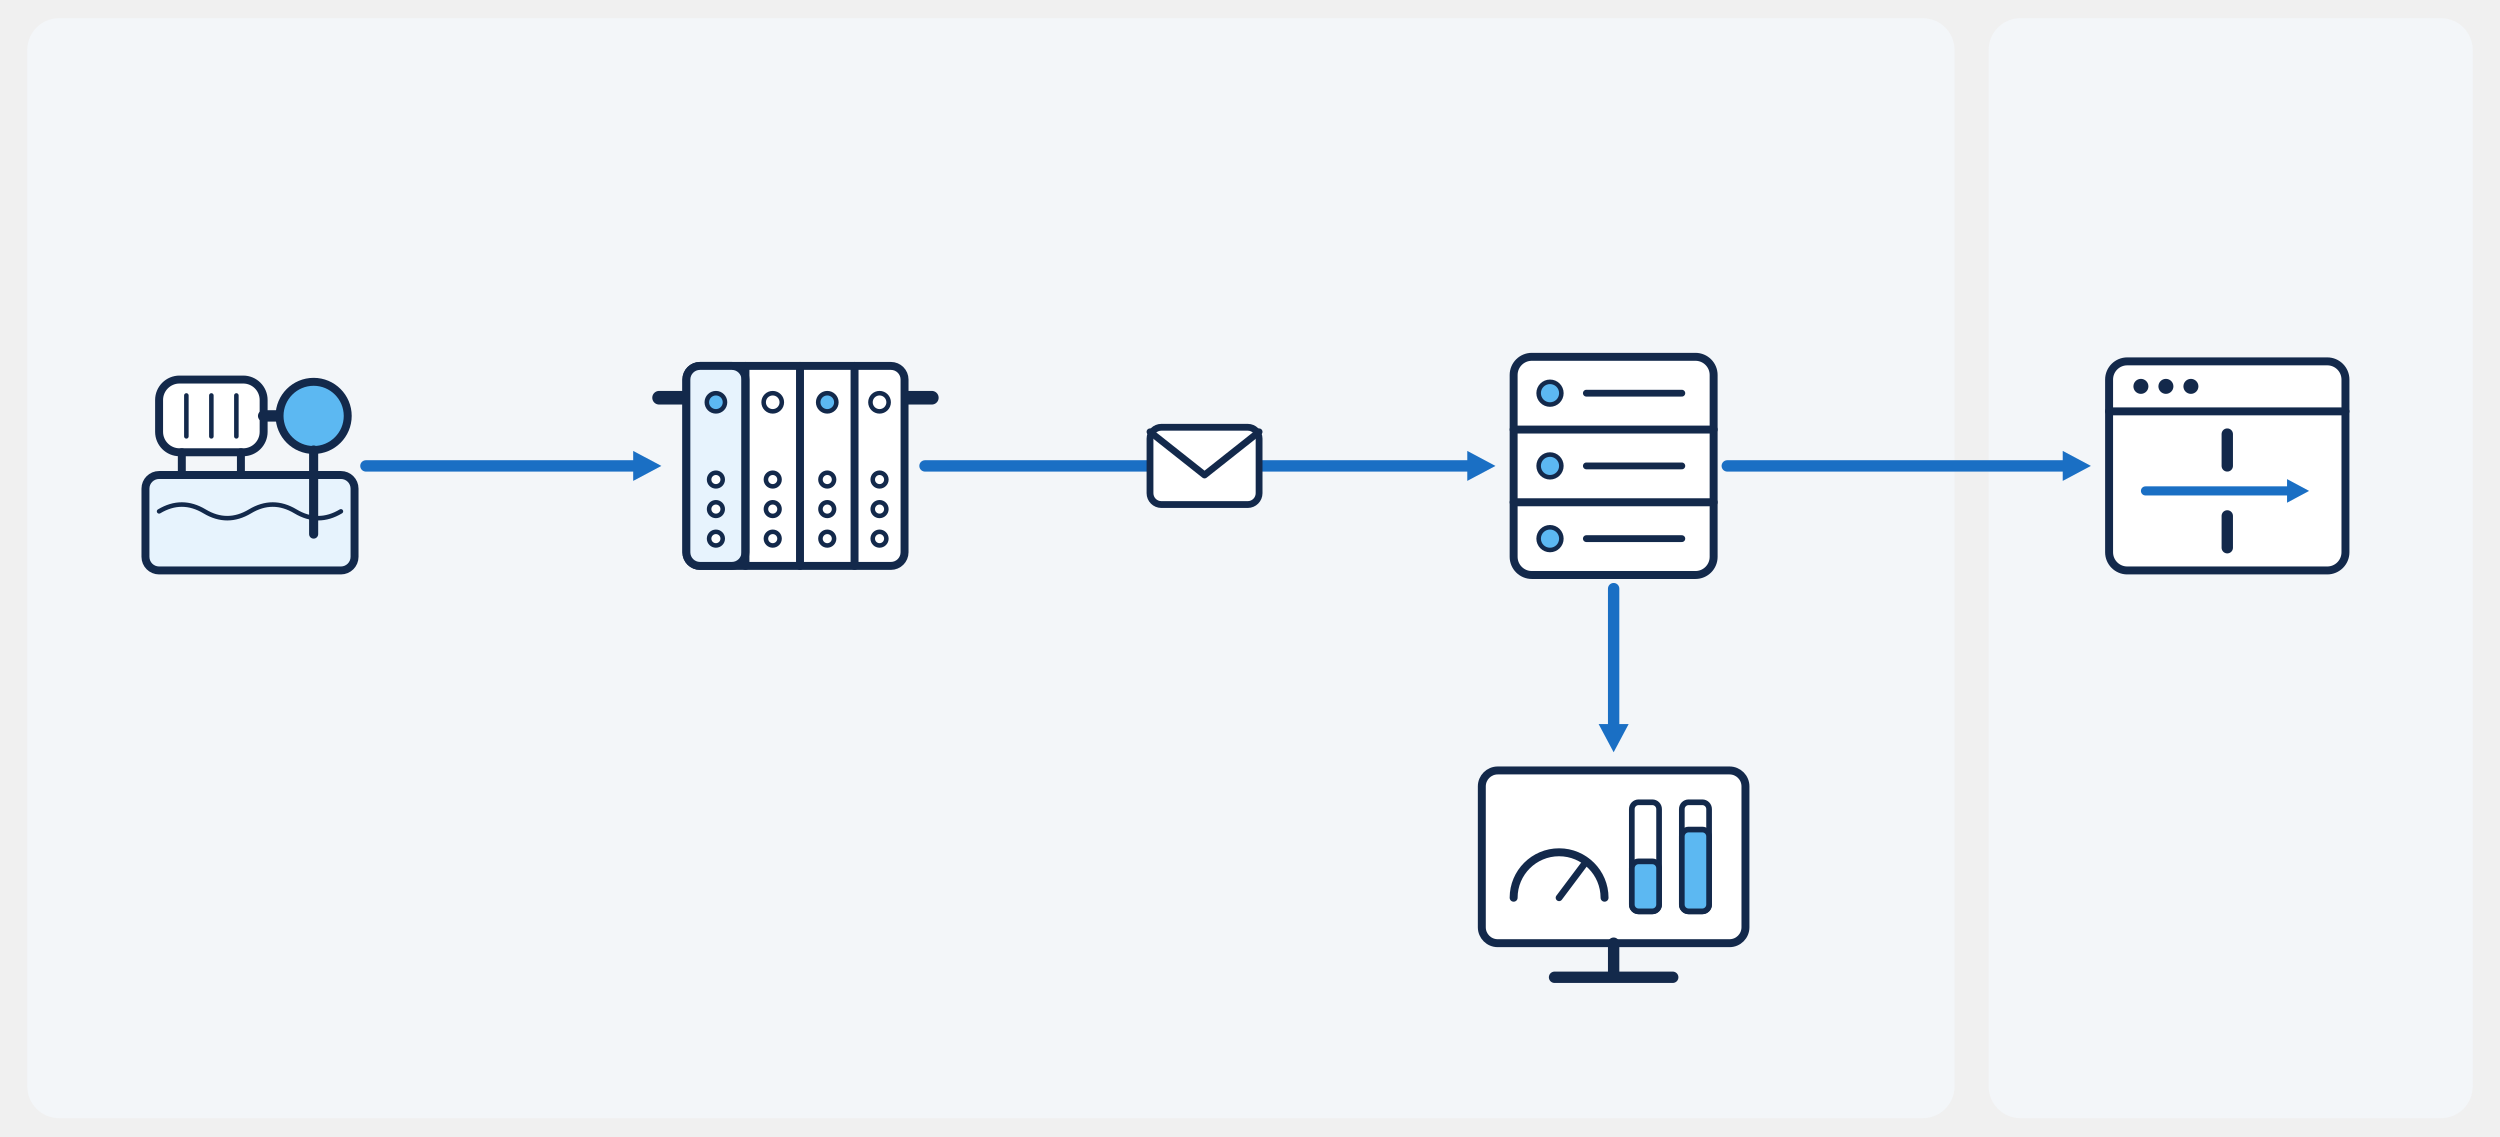
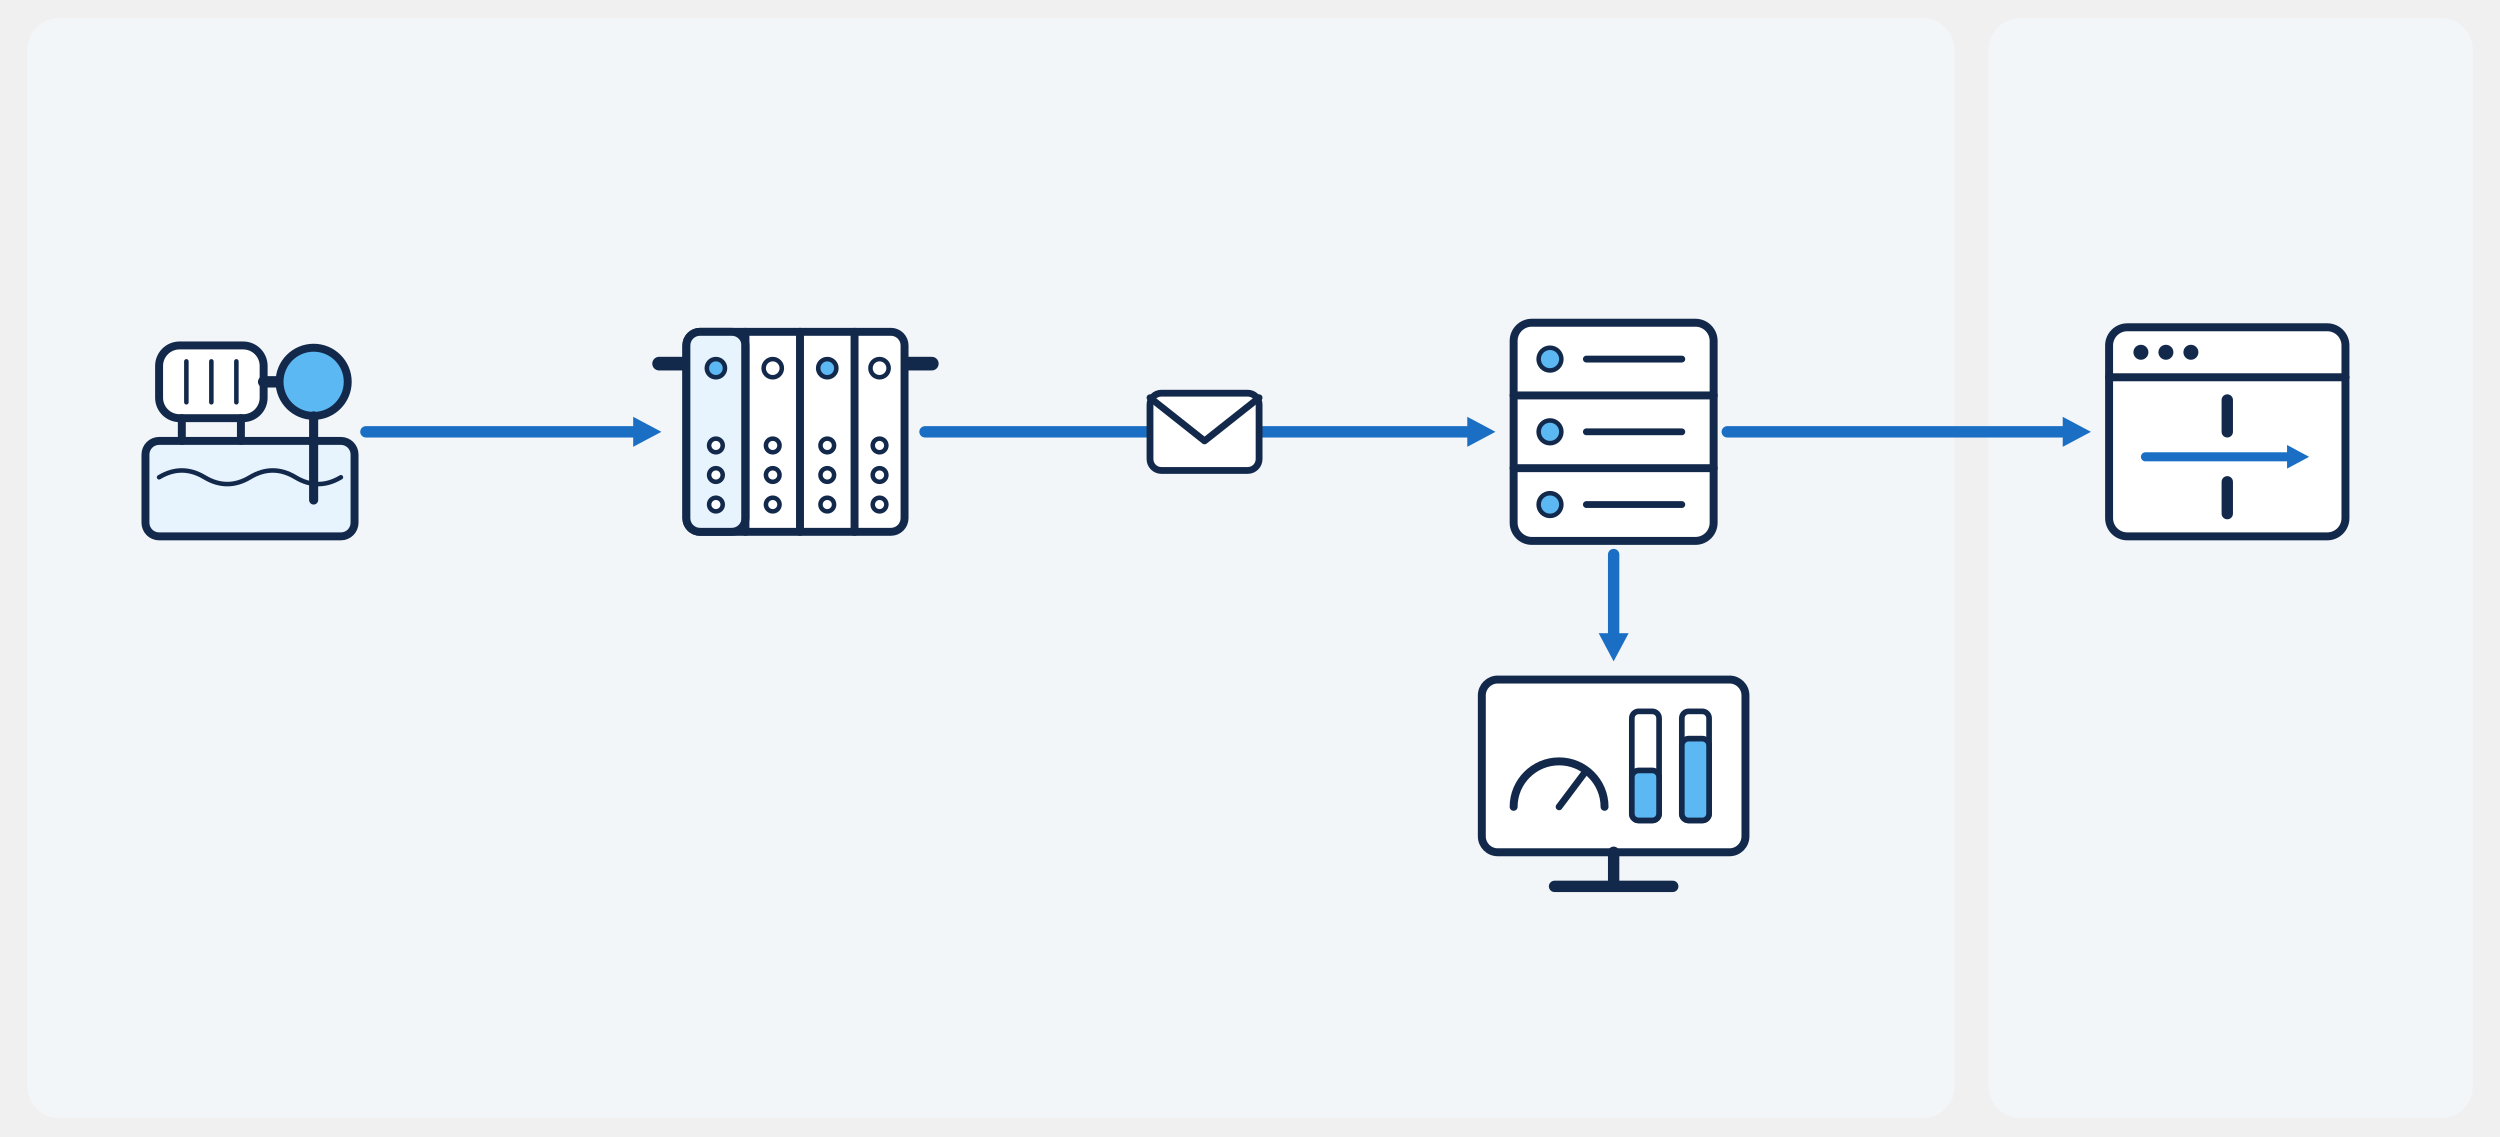
<svg xmlns="http://www.w3.org/2000/svg" viewBox="0 0 1100 500" width="1100" height="500">
  <rect x="12" y="8" width="848" height="484" rx="14" ry="14" fill="#F3F6F9" stroke="none" stroke-width="0" stroke-linecap="round" stroke-linejoin="round" />
  <rect x="875" y="8" width="213" height="484" rx="14" ry="14" fill="#F3F6F9" stroke="none" stroke-width="0" stroke-linecap="round" stroke-linejoin="round" />
-   <path d="M 161.0,205.0 L 281.2,205.0" stroke="#1A6FC4" stroke-width="5" fill="none" stroke-linecap="round" stroke-linejoin="round" />
-   <polygon points="291.0,205.0 278.6,211.6 278.6,198.4" fill="#1A6FC4" stroke="none" stroke-width="0" stroke-linecap="round" stroke-linejoin="round" />
-   <path d="M 407.0,205.0 L 648.2,205.0" stroke="#1A6FC4" stroke-width="5" fill="none" stroke-linecap="round" stroke-linejoin="round" />
-   <polygon points="658.0,205.0 645.6,211.6 645.6,198.4" fill="#1A6FC4" stroke="none" stroke-width="0" stroke-linecap="round" stroke-linejoin="round" />
-   <path d="M 760.0,205.0 L 910.2,205.0" stroke="#1A6FC4" stroke-width="5" fill="none" stroke-linecap="round" stroke-linejoin="round" />
-   <polygon points="920.0,205.0 907.6,211.6 907.6,198.4" fill="#1A6FC4" stroke="none" stroke-width="0" stroke-linecap="round" stroke-linejoin="round" />
-   <path d="M 710.0,259.0 L 710.0,321.2" stroke="#1A6FC4" stroke-width="5" fill="none" stroke-linecap="round" stroke-linejoin="round" />
-   <polygon points="710.0,331.0 703.4,318.6 716.6,318.6" fill="#1A6FC4" stroke="none" stroke-width="0" stroke-linecap="round" stroke-linejoin="round" />
-   <rect x="64" y="209" width="92" height="42" rx="6" ry="6" fill="#E7F3FD" stroke="#13294B" stroke-width="3.5" stroke-linecap="round" stroke-linejoin="round" />
-   <path d="M 70,225 q 10,-6 20,0 t 20,0 t 20,0 t 20,0" stroke="#13294B" stroke-width="2" fill="none" stroke-linecap="round" stroke-linejoin="round" />
-   <rect x="70" y="167" width="46" height="32" rx="9" ry="9" fill="#FFFFFF" stroke="#13294B" stroke-width="3.5" stroke-linecap="round" stroke-linejoin="round" />
-   <line x1="82" y1="174" x2="82" y2="192" stroke="#13294B" stroke-width="2" fill="none" stroke-linecap="round" stroke-linejoin="round" />
-   <line x1="93" y1="174" x2="93" y2="192" stroke="#13294B" stroke-width="2" fill="none" stroke-linecap="round" stroke-linejoin="round" />
-   <line x1="104" y1="174" x2="104" y2="192" stroke="#13294B" stroke-width="2" fill="none" stroke-linecap="round" stroke-linejoin="round" />
-   <line x1="116" y1="183" x2="124" y2="183" stroke="#13294B" stroke-width="5" fill="none" stroke-linecap="round" stroke-linejoin="round" />
-   <circle cx="138" cy="183" r="15" fill="#5CB8F2" stroke="#13294B" stroke-width="3.5" stroke-linecap="round" stroke-linejoin="round" />
-   <line x1="138" y1="198" x2="138" y2="235" stroke="#13294B" stroke-width="4" fill="none" stroke-linecap="round" stroke-linejoin="round" />
-   <line x1="80" y1="199" x2="80" y2="209" stroke="#13294B" stroke-width="3.5" fill="none" stroke-linecap="round" stroke-linejoin="round" />
-   <line x1="106" y1="199" x2="106" y2="209" stroke="#13294B" stroke-width="3.5" fill="none" stroke-linecap="round" stroke-linejoin="round" />
-   <line x1="290" y1="175" x2="410" y2="175" stroke="#13294B" stroke-width="6" fill="none" stroke-linecap="round" stroke-linejoin="round" />
-   <rect x="302" y="161" width="96" height="88" rx="6" ry="6" fill="#FFFFFF" stroke="#13294B" stroke-width="3.5" stroke-linecap="round" stroke-linejoin="round" />
-   <rect x="302" y="161" width="26" height="88" rx="6" ry="6" fill="#E7F3FD" stroke="#13294B" stroke-width="3.5" stroke-linecap="round" stroke-linejoin="round" />
-   <line x1="328" y1="161" x2="328" y2="249" stroke="#13294B" stroke-width="3.5" fill="none" stroke-linecap="round" stroke-linejoin="round" />
-   <line x1="352" y1="161" x2="352" y2="249" stroke="#13294B" stroke-width="3.5" fill="none" stroke-linecap="round" stroke-linejoin="round" />
-   <line x1="376" y1="161" x2="376" y2="249" stroke="#13294B" stroke-width="3.5" fill="none" stroke-linecap="round" stroke-linejoin="round" />
-   <circle cx="315" cy="177" r="4" fill="#5CB8F2" stroke="#13294B" stroke-width="2" stroke-linecap="round" stroke-linejoin="round" />
-   <circle cx="315" cy="211" r="3" fill="#FFFFFF" stroke="#13294B" stroke-width="2" stroke-linecap="round" stroke-linejoin="round" />
-   <circle cx="315" cy="224" r="3" fill="#FFFFFF" stroke="#13294B" stroke-width="2" stroke-linecap="round" stroke-linejoin="round" />
-   <circle cx="315" cy="237" r="3" fill="#FFFFFF" stroke="#13294B" stroke-width="2" stroke-linecap="round" stroke-linejoin="round" />
-   <circle cx="340" cy="177" r="4" fill="#FFFFFF" stroke="#13294B" stroke-width="2" stroke-linecap="round" stroke-linejoin="round" />
-   <circle cx="340" cy="211" r="3" fill="#FFFFFF" stroke="#13294B" stroke-width="2" stroke-linecap="round" stroke-linejoin="round" />
-   <circle cx="340" cy="224" r="3" fill="#FFFFFF" stroke="#13294B" stroke-width="2" stroke-linecap="round" stroke-linejoin="round" />
-   <circle cx="340" cy="237" r="3" fill="#FFFFFF" stroke="#13294B" stroke-width="2" stroke-linecap="round" stroke-linejoin="round" />
-   <circle cx="364" cy="177" r="4" fill="#5CB8F2" stroke="#13294B" stroke-width="2" stroke-linecap="round" stroke-linejoin="round" />
-   <circle cx="364" cy="211" r="3" fill="#FFFFFF" stroke="#13294B" stroke-width="2" stroke-linecap="round" stroke-linejoin="round" />
-   <circle cx="364" cy="224" r="3" fill="#FFFFFF" stroke="#13294B" stroke-width="2" stroke-linecap="round" stroke-linejoin="round" />
-   <circle cx="364" cy="237" r="3" fill="#FFFFFF" stroke="#13294B" stroke-width="2" stroke-linecap="round" stroke-linejoin="round" />
-   <circle cx="387" cy="177" r="4" fill="#FFFFFF" stroke="#13294B" stroke-width="2" stroke-linecap="round" stroke-linejoin="round" />
-   <circle cx="387" cy="211" r="3" fill="#FFFFFF" stroke="#13294B" stroke-width="2" stroke-linecap="round" stroke-linejoin="round" />
-   <circle cx="387" cy="224" r="3" fill="#FFFFFF" stroke="#13294B" stroke-width="2" stroke-linecap="round" stroke-linejoin="round" />
-   <circle cx="387" cy="237" r="3" fill="#FFFFFF" stroke="#13294B" stroke-width="2" stroke-linecap="round" stroke-linejoin="round" />
-   <rect x="506" y="188" width="48" height="34" rx="5" ry="5" fill="#FFFFFF" stroke="#13294B" stroke-width="3" stroke-linecap="round" stroke-linejoin="round" />
-   <path d="M 506,190 L 530,209 L 554,190" stroke="#13294B" stroke-width="3" fill="none" stroke-linecap="round" stroke-linejoin="round" />
-   <rect x="666" y="157" width="88" height="96" rx="8" ry="8" fill="#FFFFFF" stroke="#13294B" stroke-width="3.5" stroke-linecap="round" stroke-linejoin="round" />
-   <line x1="666" y1="189" x2="754" y2="189" stroke="#13294B" stroke-width="3.5" fill="none" stroke-linecap="round" stroke-linejoin="round" />
-   <line x1="666" y1="221" x2="754" y2="221" stroke="#13294B" stroke-width="3.5" fill="none" stroke-linecap="round" stroke-linejoin="round" />
-   <circle cx="682" cy="173" r="5" fill="#5CB8F2" stroke="#13294B" stroke-width="2" stroke-linecap="round" stroke-linejoin="round" />
-   <line x1="698" y1="173" x2="740" y2="173" stroke="#13294B" stroke-width="3" fill="none" stroke-linecap="round" stroke-linejoin="round" />
-   <circle cx="682" cy="205" r="5" fill="#5CB8F2" stroke="#13294B" stroke-width="2" stroke-linecap="round" stroke-linejoin="round" />
-   <line x1="698" y1="205" x2="740" y2="205" stroke="#13294B" stroke-width="3" fill="none" stroke-linecap="round" stroke-linejoin="round" />
-   <circle cx="682" cy="237" r="5" fill="#5CB8F2" stroke="#13294B" stroke-width="2" stroke-linecap="round" stroke-linejoin="round" />
-   <line x1="698" y1="237" x2="740" y2="237" stroke="#13294B" stroke-width="3" fill="none" stroke-linecap="round" stroke-linejoin="round" />
-   <rect x="652" y="339" width="116" height="76" rx="7" ry="7" fill="#FFFFFF" stroke="#13294B" stroke-width="3.5" stroke-linecap="round" stroke-linejoin="round" />
-   <line x1="710" y1="415" x2="710" y2="429" stroke="#13294B" stroke-width="5" fill="none" stroke-linecap="round" stroke-linejoin="round" />
-   <line x1="684" y1="430" x2="736" y2="430" stroke="#13294B" stroke-width="5" fill="none" stroke-linecap="round" stroke-linejoin="round" />
-   <path d="M 666,395 A 20 20 0 0 1 706,395" stroke="#13294B" stroke-width="3.5" fill="none" stroke-linecap="round" stroke-linejoin="round" />
-   <line x1="686" y1="395" x2="698" y2="379" stroke="#13294B" stroke-width="3" fill="none" stroke-linecap="round" stroke-linejoin="round" />
-   <rect x="718" y="353" width="12" height="48" rx="3" ry="3" fill="#FFFFFF" stroke="#13294B" stroke-width="2.5" stroke-linecap="round" stroke-linejoin="round" />
-   <rect x="718" y="379" width="12" height="22" rx="3" ry="3" fill="#5CB8F2" stroke="#13294B" stroke-width="2.5" stroke-linecap="round" stroke-linejoin="round" />
-   <rect x="740" y="353" width="12" height="48" rx="3" ry="3" fill="#FFFFFF" stroke="#13294B" stroke-width="2.5" stroke-linecap="round" stroke-linejoin="round" />
-   <rect x="740" y="365" width="12" height="36" rx="3" ry="3" fill="#5CB8F2" stroke="#13294B" stroke-width="2.5" stroke-linecap="round" stroke-linejoin="round" />
-   <rect x="928" y="159" width="104" height="92" rx="8" ry="8" fill="#FFFFFF" stroke="#13294B" stroke-width="3.5" stroke-linecap="round" stroke-linejoin="round" />
-   <line x1="928" y1="181" x2="1032" y2="181" stroke="#13294B" stroke-width="3.5" fill="none" stroke-linecap="round" stroke-linejoin="round" />
-   <circle cx="942" cy="170" r="2.8" fill="#13294B" stroke="#13294B" stroke-width="1" stroke-linecap="round" stroke-linejoin="round" />
-   <circle cx="953" cy="170" r="2.8" fill="#13294B" stroke="#13294B" stroke-width="1" stroke-linecap="round" stroke-linejoin="round" />
-   <circle cx="964" cy="170" r="2.8" fill="#13294B" stroke="#13294B" stroke-width="1" stroke-linecap="round" stroke-linejoin="round" />
-   <line x1="980" y1="191" x2="980" y2="205" stroke="#13294B" stroke-width="5" fill="none" stroke-linecap="round" stroke-linejoin="round" />
-   <line x1="980" y1="227" x2="980" y2="241" stroke="#13294B" stroke-width="5" fill="none" stroke-linecap="round" stroke-linejoin="round" />
-   <path d="M 944.0,216.0 L 1008.3,216.0" stroke="#1A6FC4" stroke-width="4" fill="none" stroke-linecap="round" stroke-linejoin="round" />
-   <polygon points="1016.0,216.0 1006.3,221.2 1006.3,210.8" fill="#1A6FC4" stroke="none" stroke-width="0" stroke-linecap="round" stroke-linejoin="round" />
+   <path d="M 161.0,190.0 L 281.2,190.0" stroke="#1A6FC4" stroke-width="5" fill="none" stroke-linecap="round" stroke-linejoin="round" />
+   <polygon points="291.0,190.0 278.6,196.6 278.6,183.4" fill="#1A6FC4" stroke="none" stroke-width="0" stroke-linecap="round" stroke-linejoin="round" />
+   <path d="M 407.0,190.0 L 648.2,190.0" stroke="#1A6FC4" stroke-width="5" fill="none" stroke-linecap="round" stroke-linejoin="round" />
+   <polygon points="658.0,190.0 645.6,196.6 645.6,183.4" fill="#1A6FC4" stroke="none" stroke-width="0" stroke-linecap="round" stroke-linejoin="round" />
+   <path d="M 760.0,190.0 L 910.2,190.0" stroke="#1A6FC4" stroke-width="5" fill="none" stroke-linecap="round" stroke-linejoin="round" />
+   <polygon points="920.0,190.0 907.6,196.6 907.6,183.4" fill="#1A6FC4" stroke="none" stroke-width="0" stroke-linecap="round" stroke-linejoin="round" />
+   <path d="M 710.0,244.0 L 710.0,281.2" stroke="#1A6FC4" stroke-width="5" fill="none" stroke-linecap="round" stroke-linejoin="round" />
+   <polygon points="710.0,291.0 703.4,278.6 716.6,278.6" fill="#1A6FC4" stroke="none" stroke-width="0" stroke-linecap="round" stroke-linejoin="round" />
+   <rect x="64" y="194" width="92" height="42" rx="6" ry="6" fill="#E7F3FD" stroke="#13294B" stroke-width="3.5" stroke-linecap="round" stroke-linejoin="round" />
+   <path d="M 70,210 q 10,-6 20,0 t 20,0 t 20,0 t 20,0" stroke="#13294B" stroke-width="2" fill="none" stroke-linecap="round" stroke-linejoin="round" />
+   <rect x="70" y="152" width="46" height="32" rx="9" ry="9" fill="#FFFFFF" stroke="#13294B" stroke-width="3.5" stroke-linecap="round" stroke-linejoin="round" />
+   <line x1="82" y1="159" x2="82" y2="177" stroke="#13294B" stroke-width="2" fill="none" stroke-linecap="round" stroke-linejoin="round" />
+   <line x1="93" y1="159" x2="93" y2="177" stroke="#13294B" stroke-width="2" fill="none" stroke-linecap="round" stroke-linejoin="round" />
+   <line x1="104" y1="159" x2="104" y2="177" stroke="#13294B" stroke-width="2" fill="none" stroke-linecap="round" stroke-linejoin="round" />
+   <line x1="116" y1="168" x2="124" y2="168" stroke="#13294B" stroke-width="5" fill="none" stroke-linecap="round" stroke-linejoin="round" />
+   <circle cx="138" cy="168" r="15" fill="#5CB8F2" stroke="#13294B" stroke-width="3.5" stroke-linecap="round" stroke-linejoin="round" />
+   <line x1="138" y1="183" x2="138" y2="220" stroke="#13294B" stroke-width="4" fill="none" stroke-linecap="round" stroke-linejoin="round" />
+   <line x1="80" y1="184" x2="80" y2="194" stroke="#13294B" stroke-width="3.5" fill="none" stroke-linecap="round" stroke-linejoin="round" />
+   <line x1="106" y1="184" x2="106" y2="194" stroke="#13294B" stroke-width="3.5" fill="none" stroke-linecap="round" stroke-linejoin="round" />
+   <line x1="290" y1="160" x2="410" y2="160" stroke="#13294B" stroke-width="6" fill="none" stroke-linecap="round" stroke-linejoin="round" />
+   <rect x="302" y="146" width="96" height="88" rx="6" ry="6" fill="#FFFFFF" stroke="#13294B" stroke-width="3.5" stroke-linecap="round" stroke-linejoin="round" />
+   <rect x="302" y="146" width="26" height="88" rx="6" ry="6" fill="#E7F3FD" stroke="#13294B" stroke-width="3.5" stroke-linecap="round" stroke-linejoin="round" />
+   <line x1="328" y1="146" x2="328" y2="234" stroke="#13294B" stroke-width="3.5" fill="none" stroke-linecap="round" stroke-linejoin="round" />
+   <line x1="352" y1="146" x2="352" y2="234" stroke="#13294B" stroke-width="3.5" fill="none" stroke-linecap="round" stroke-linejoin="round" />
+   <line x1="376" y1="146" x2="376" y2="234" stroke="#13294B" stroke-width="3.5" fill="none" stroke-linecap="round" stroke-linejoin="round" />
+   <circle cx="315" cy="162" r="4" fill="#5CB8F2" stroke="#13294B" stroke-width="2" stroke-linecap="round" stroke-linejoin="round" />
+   <circle cx="315" cy="196" r="3" fill="#FFFFFF" stroke="#13294B" stroke-width="2" stroke-linecap="round" stroke-linejoin="round" />
+   <circle cx="315" cy="209" r="3" fill="#FFFFFF" stroke="#13294B" stroke-width="2" stroke-linecap="round" stroke-linejoin="round" />
+   <circle cx="315" cy="222" r="3" fill="#FFFFFF" stroke="#13294B" stroke-width="2" stroke-linecap="round" stroke-linejoin="round" />
+   <circle cx="340" cy="162" r="4" fill="#FFFFFF" stroke="#13294B" stroke-width="2" stroke-linecap="round" stroke-linejoin="round" />
+   <circle cx="340" cy="196" r="3" fill="#FFFFFF" stroke="#13294B" stroke-width="2" stroke-linecap="round" stroke-linejoin="round" />
+   <circle cx="340" cy="209" r="3" fill="#FFFFFF" stroke="#13294B" stroke-width="2" stroke-linecap="round" stroke-linejoin="round" />
+   <circle cx="340" cy="222" r="3" fill="#FFFFFF" stroke="#13294B" stroke-width="2" stroke-linecap="round" stroke-linejoin="round" />
+   <circle cx="364" cy="162" r="4" fill="#5CB8F2" stroke="#13294B" stroke-width="2" stroke-linecap="round" stroke-linejoin="round" />
+   <circle cx="364" cy="196" r="3" fill="#FFFFFF" stroke="#13294B" stroke-width="2" stroke-linecap="round" stroke-linejoin="round" />
+   <circle cx="364" cy="209" r="3" fill="#FFFFFF" stroke="#13294B" stroke-width="2" stroke-linecap="round" stroke-linejoin="round" />
+   <circle cx="364" cy="222" r="3" fill="#FFFFFF" stroke="#13294B" stroke-width="2" stroke-linecap="round" stroke-linejoin="round" />
+   <circle cx="387" cy="162" r="4" fill="#FFFFFF" stroke="#13294B" stroke-width="2" stroke-linecap="round" stroke-linejoin="round" />
+   <circle cx="387" cy="196" r="3" fill="#FFFFFF" stroke="#13294B" stroke-width="2" stroke-linecap="round" stroke-linejoin="round" />
+   <circle cx="387" cy="209" r="3" fill="#FFFFFF" stroke="#13294B" stroke-width="2" stroke-linecap="round" stroke-linejoin="round" />
+   <circle cx="387" cy="222" r="3" fill="#FFFFFF" stroke="#13294B" stroke-width="2" stroke-linecap="round" stroke-linejoin="round" />
+   <rect x="506" y="173" width="48" height="34" rx="5" ry="5" fill="#FFFFFF" stroke="#13294B" stroke-width="3" stroke-linecap="round" stroke-linejoin="round" />
+   <path d="M 506,175 L 530,194 L 554,175" stroke="#13294B" stroke-width="3" fill="none" stroke-linecap="round" stroke-linejoin="round" />
+   <rect x="666" y="142" width="88" height="96" rx="8" ry="8" fill="#FFFFFF" stroke="#13294B" stroke-width="3.5" stroke-linecap="round" stroke-linejoin="round" />
+   <line x1="666" y1="174" x2="754" y2="174" stroke="#13294B" stroke-width="3.5" fill="none" stroke-linecap="round" stroke-linejoin="round" />
+   <line x1="666" y1="206" x2="754" y2="206" stroke="#13294B" stroke-width="3.5" fill="none" stroke-linecap="round" stroke-linejoin="round" />
+   <circle cx="682" cy="158" r="5" fill="#5CB8F2" stroke="#13294B" stroke-width="2" stroke-linecap="round" stroke-linejoin="round" />
+   <line x1="698" y1="158" x2="740" y2="158" stroke="#13294B" stroke-width="3" fill="none" stroke-linecap="round" stroke-linejoin="round" />
+   <circle cx="682" cy="190" r="5" fill="#5CB8F2" stroke="#13294B" stroke-width="2" stroke-linecap="round" stroke-linejoin="round" />
+   <line x1="698" y1="190" x2="740" y2="190" stroke="#13294B" stroke-width="3" fill="none" stroke-linecap="round" stroke-linejoin="round" />
+   <circle cx="682" cy="222" r="5" fill="#5CB8F2" stroke="#13294B" stroke-width="2" stroke-linecap="round" stroke-linejoin="round" />
+   <line x1="698" y1="222" x2="740" y2="222" stroke="#13294B" stroke-width="3" fill="none" stroke-linecap="round" stroke-linejoin="round" />
+   <rect x="652" y="299" width="116" height="76" rx="7" ry="7" fill="#FFFFFF" stroke="#13294B" stroke-width="3.5" stroke-linecap="round" stroke-linejoin="round" />
+   <line x1="710" y1="375" x2="710" y2="389" stroke="#13294B" stroke-width="5" fill="none" stroke-linecap="round" stroke-linejoin="round" />
+   <line x1="684" y1="390" x2="736" y2="390" stroke="#13294B" stroke-width="5" fill="none" stroke-linecap="round" stroke-linejoin="round" />
+   <path d="M 666,355 A 20 20 0 0 1 706,355" stroke="#13294B" stroke-width="3.5" fill="none" stroke-linecap="round" stroke-linejoin="round" />
+   <line x1="686" y1="355" x2="698" y2="339" stroke="#13294B" stroke-width="3" fill="none" stroke-linecap="round" stroke-linejoin="round" />
+   <rect x="718" y="313" width="12" height="48" rx="3" ry="3" fill="#FFFFFF" stroke="#13294B" stroke-width="2.5" stroke-linecap="round" stroke-linejoin="round" />
+   <rect x="718" y="339" width="12" height="22" rx="3" ry="3" fill="#5CB8F2" stroke="#13294B" stroke-width="2.5" stroke-linecap="round" stroke-linejoin="round" />
+   <rect x="740" y="313" width="12" height="48" rx="3" ry="3" fill="#FFFFFF" stroke="#13294B" stroke-width="2.5" stroke-linecap="round" stroke-linejoin="round" />
+   <rect x="740" y="325" width="12" height="36" rx="3" ry="3" fill="#5CB8F2" stroke="#13294B" stroke-width="2.5" stroke-linecap="round" stroke-linejoin="round" />
+   <rect x="928" y="144" width="104" height="92" rx="8" ry="8" fill="#FFFFFF" stroke="#13294B" stroke-width="3.5" stroke-linecap="round" stroke-linejoin="round" />
+   <line x1="928" y1="166" x2="1032" y2="166" stroke="#13294B" stroke-width="3.5" fill="none" stroke-linecap="round" stroke-linejoin="round" />
+   <circle cx="942" cy="155" r="2.8" fill="#13294B" stroke="#13294B" stroke-width="1" stroke-linecap="round" stroke-linejoin="round" />
+   <circle cx="953" cy="155" r="2.8" fill="#13294B" stroke="#13294B" stroke-width="1" stroke-linecap="round" stroke-linejoin="round" />
+   <circle cx="964" cy="155" r="2.8" fill="#13294B" stroke="#13294B" stroke-width="1" stroke-linecap="round" stroke-linejoin="round" />
+   <line x1="980" y1="176" x2="980" y2="190" stroke="#13294B" stroke-width="5" fill="none" stroke-linecap="round" stroke-linejoin="round" />
+   <line x1="980" y1="212" x2="980" y2="226" stroke="#13294B" stroke-width="5" fill="none" stroke-linecap="round" stroke-linejoin="round" />
+   <path d="M 944.0,201.0 L 1008.3,201.0" stroke="#1A6FC4" stroke-width="4" fill="none" stroke-linecap="round" stroke-linejoin="round" />
+   <polygon points="1016.0,201.0 1006.3,206.2 1006.3,195.8" fill="#1A6FC4" stroke="none" stroke-width="0" stroke-linecap="round" stroke-linejoin="round" />
</svg>
